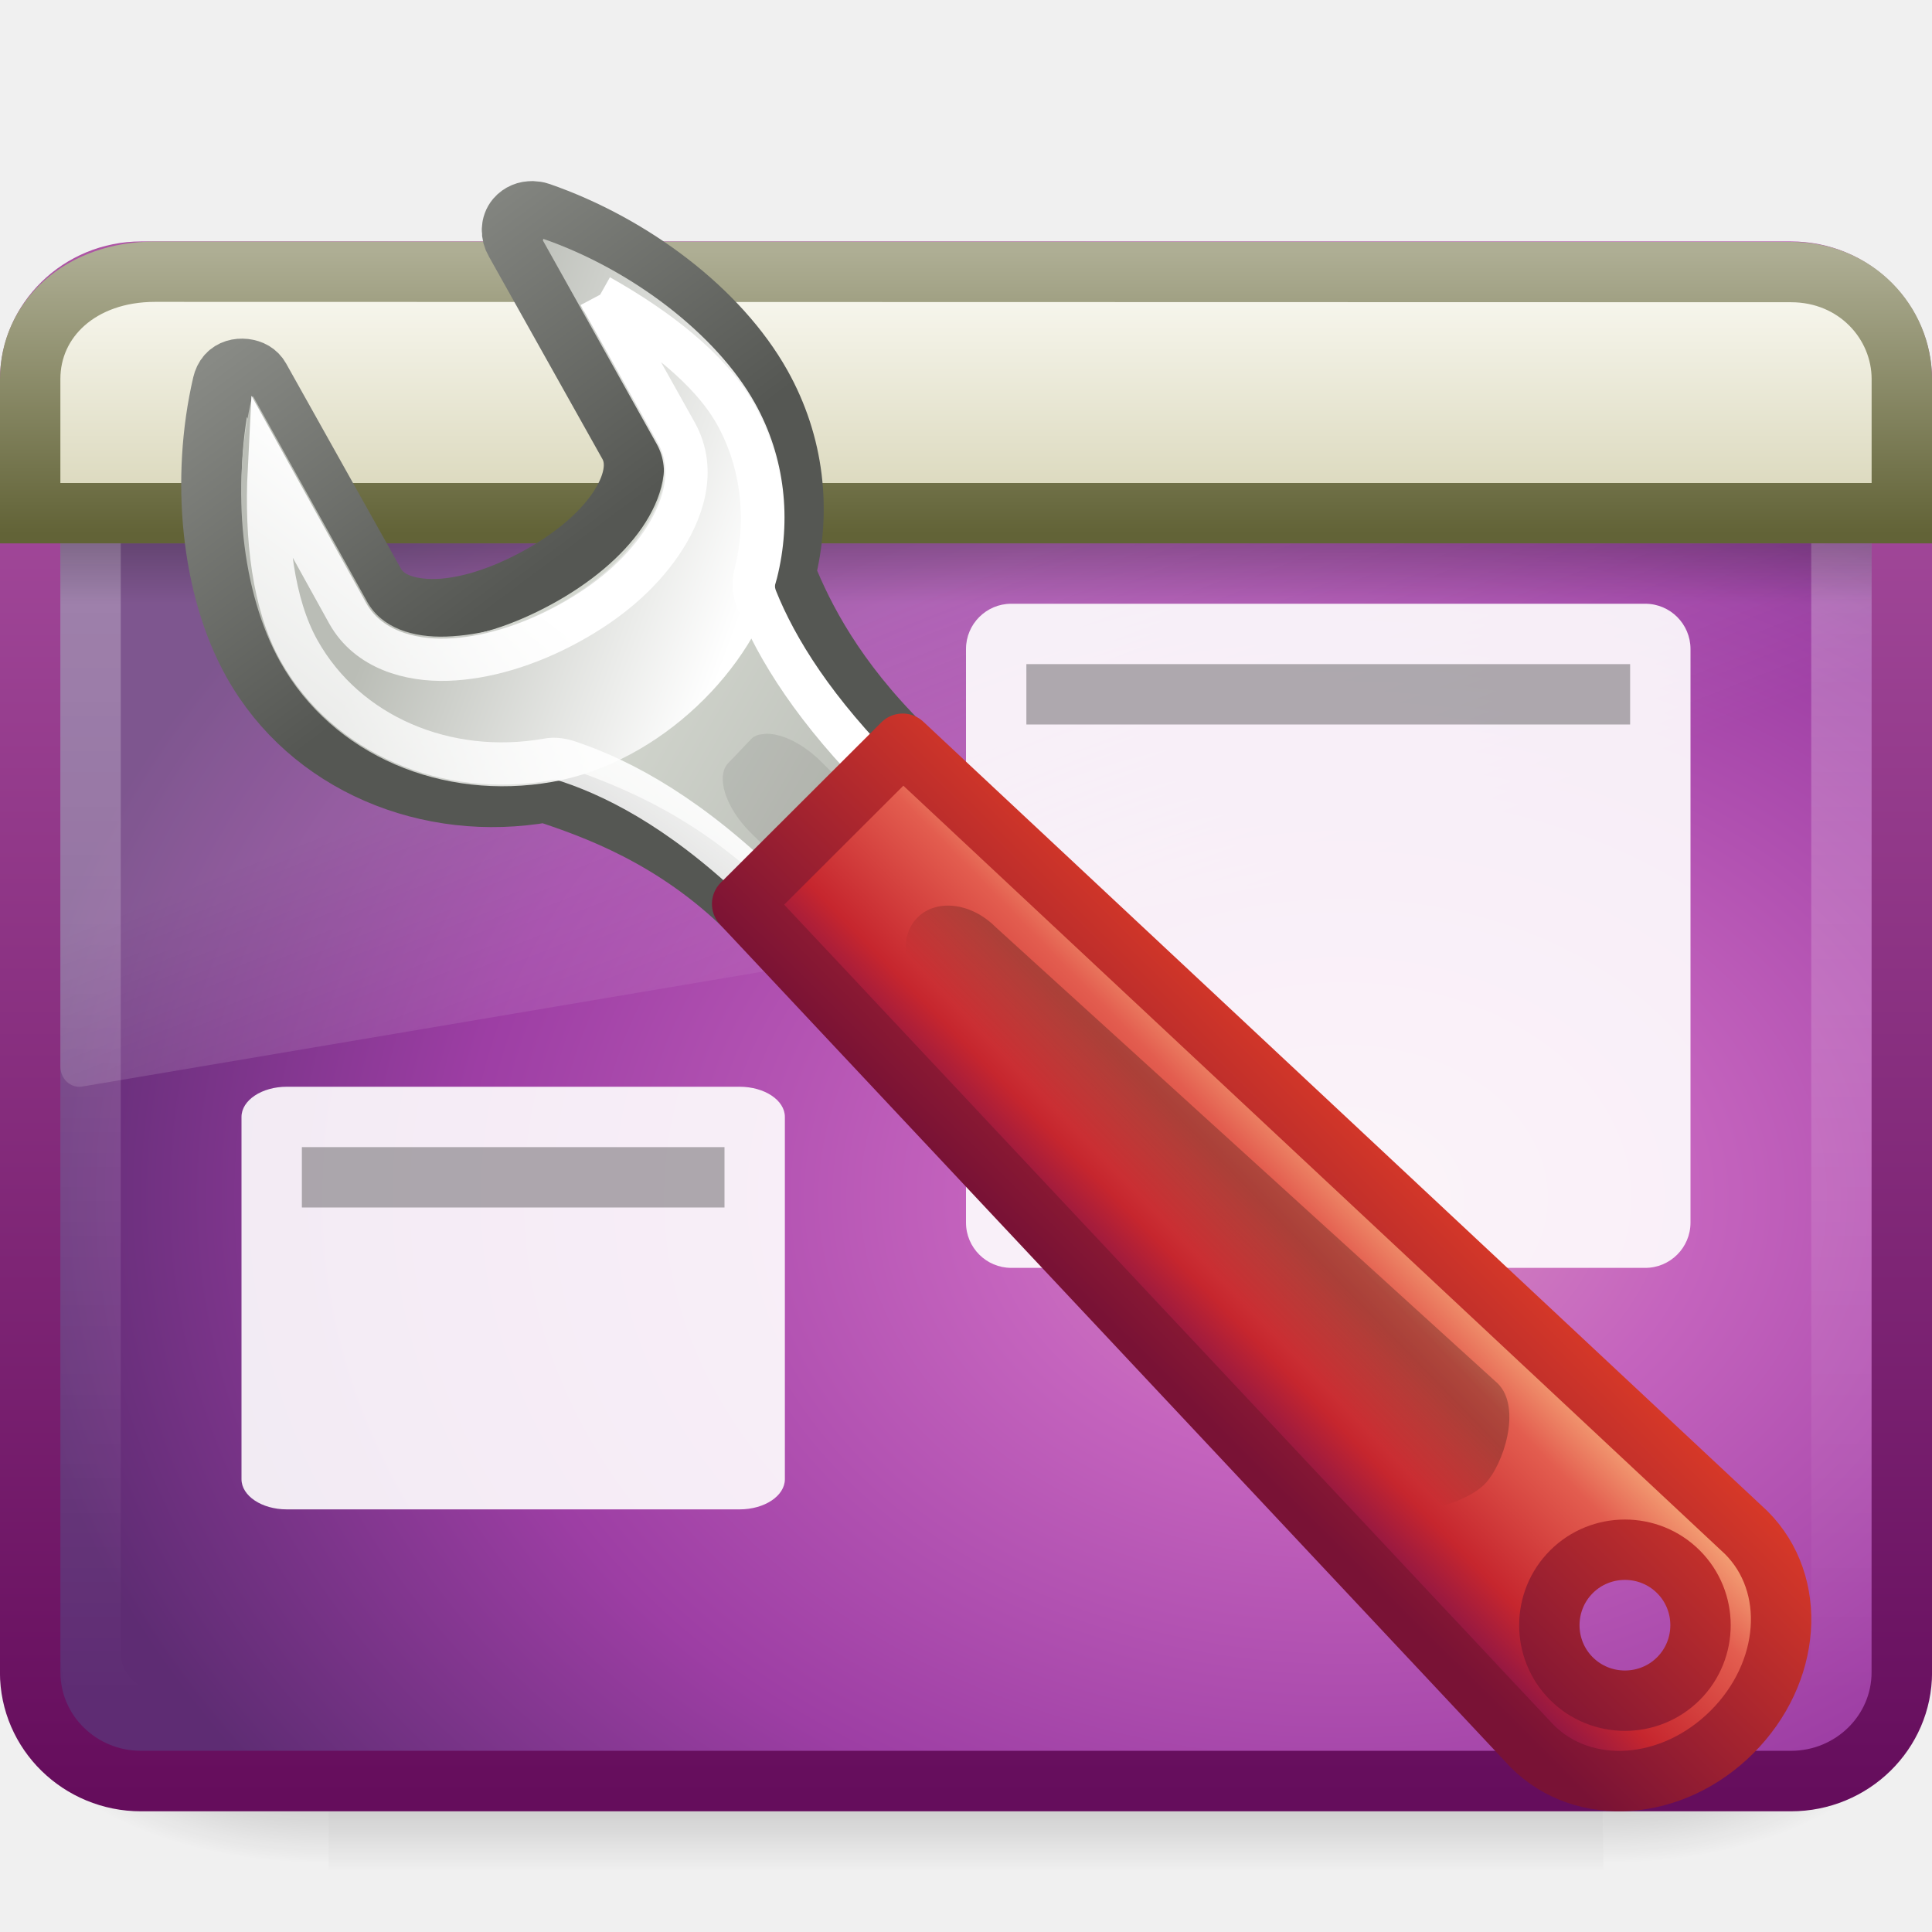
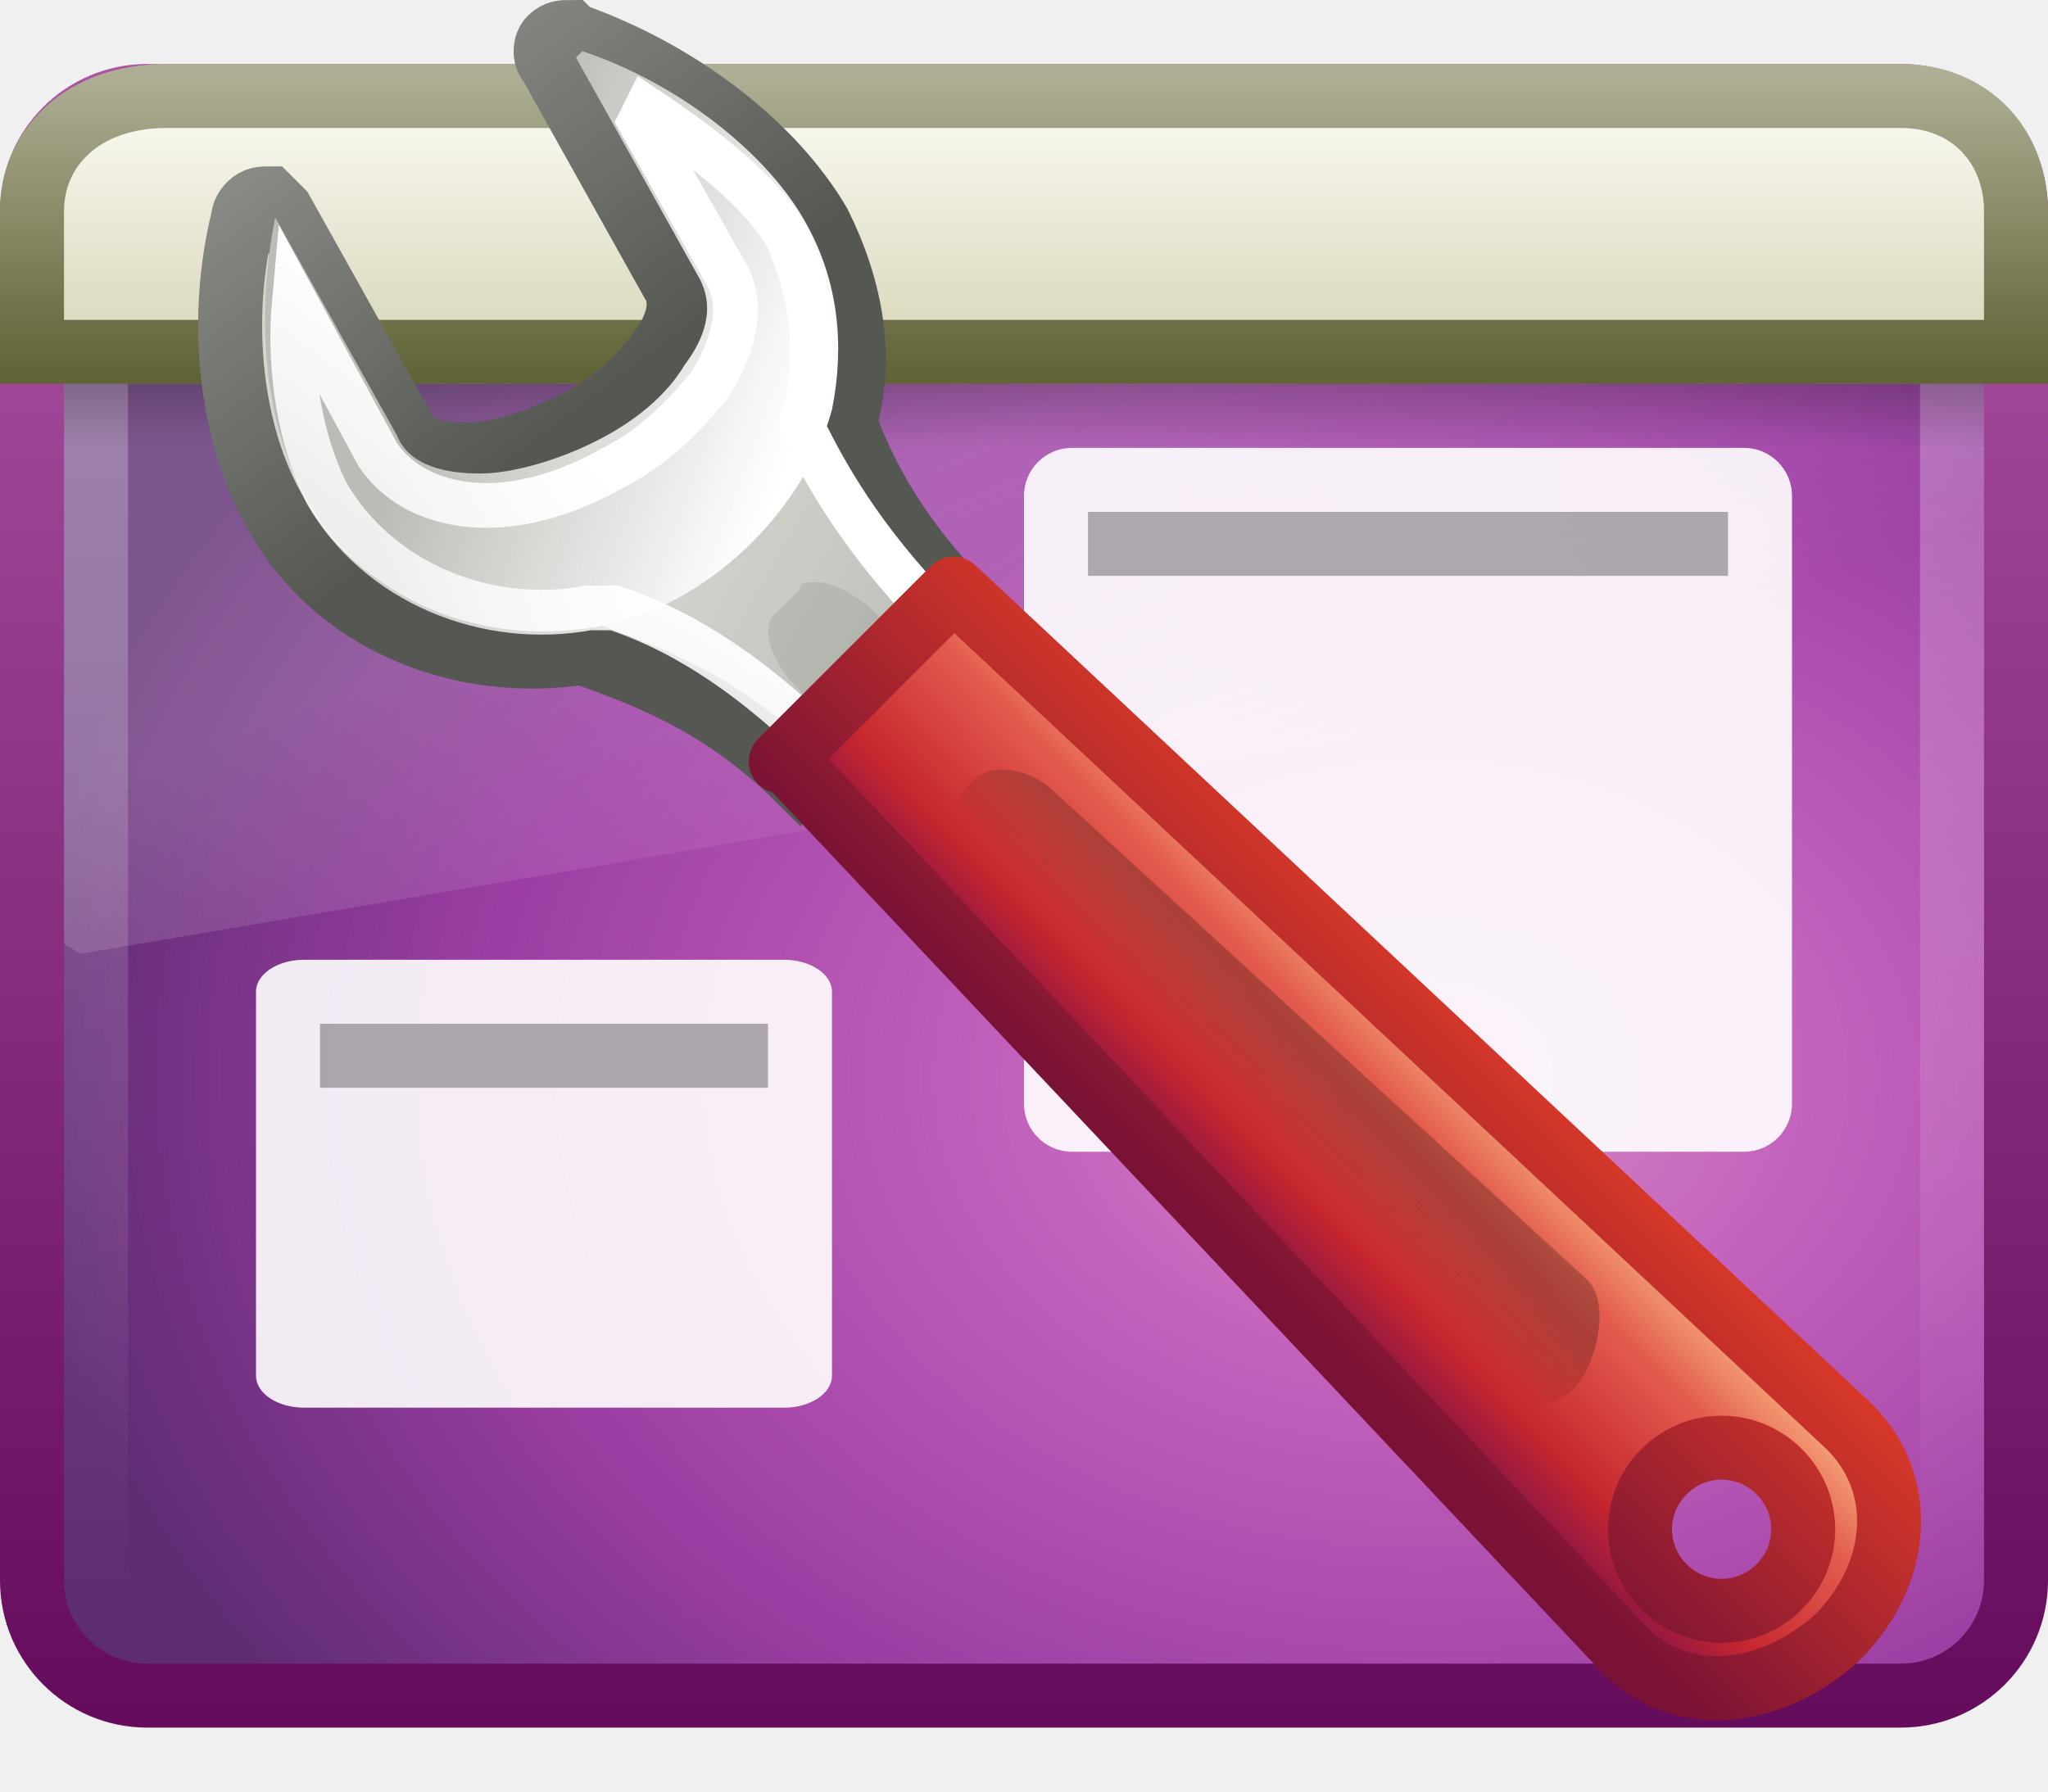
- <svg xmlns="http://www.w3.org/2000/svg" xmlns:xlink="http://www.w3.org/1999/xlink" id="svg4299" width="32px" height="32px" version="1.1">
-   <defs id="defs4301">
-     <linearGradient id="linearGradient3318" x1="304.76" x2="335.3" y1="64.295" y2="81.926" gradientTransform="matrix(-.83846 0 0 .83694 345.02 -36.009)" gradientUnits="userSpaceOnUse">
-       <stop id="stop4436-4" style="stop-color:#d3d7cf" offset="0" />
-       <stop id="stop4438-4" style="stop-color:#babdb6" offset=".183" />
-       <stop id="stop4440-4" style="stop-color:#fff" offset=".319" />
-       <stop id="stop4442-4" style="stop-color:#babdb6" offset=".876" />
-       <stop id="stop4444-7" style="stop-color:#eeeeec" offset="1" />
+ <svg xmlns="http://www.w3.org/2000/svg" viewBox="0 3 32 28" version="1.1">
+   <defs>
+     <linearGradient id="wrench-body" x1="304.76" x2="335.3" y1="64.295" y2="81.926" gradientTransform="matrix(-.83846 0 0 .83694 345.02 -36.009)" gradientUnits="userSpaceOnUse">
+       <stop style="stop-color: #d3d7cf" offset="0" />
+       <stop style="stop-color: #babdb6" offset=".183" />
+       <stop style="stop-color: #fff" offset=".319" />
+       <stop style="stop-color: #babdb6" offset=".876" />
+       <stop style="stop-color: #eeeeec" offset="1" />
    </linearGradient>
-     <linearGradient id="linearGradient3320" x1="301.32" x2="305.67" y1="52.787" y2="58.612" gradientTransform="matrix(-.83846 0 0 .83694 345.02 -36.009)" gradientUnits="userSpaceOnUse">
-       <stop id="stop7446-3" style="stop-color:#888a85" offset="0" />
-       <stop id="stop7448-1" style="stop-color:#555753" offset="1" />
+     <linearGradient id="wrench-stroke" x1="301.32" x2="305.67" y1="52.787" y2="58.612" gradientTransform="matrix(-.83846 0 0 .83694 345.02 -36.009)" gradientUnits="userSpaceOnUse">
+       <stop style="stop-color: #888a85" offset="0" />
+       <stop style="stop-color: #555753" offset="1" />
    </linearGradient>
-     <linearGradient id="linearGradient3322" x1="302.29" x2="308.65" y1="58.443" y2="60.768" gradientTransform="matrix(-.83846 0 0 .83694 344.85 -35.862)" gradientUnits="userSpaceOnUse">
-       <stop id="stop7383-0" style="stop-color:#babdb6" offset="0" />
-       <stop id="stop7385-3" style="stop-color:#fff" offset="1" />
+     <linearGradient id="wrench-top" x1="302.29" x2="308.65" y1="58.443" y2="60.768" gradientTransform="matrix(-.83846 0 0 .83694 344.85 -35.862)" gradientUnits="userSpaceOnUse">
+       <stop style="stop-color: #babdb6" offset="0" />
+       <stop style="stop-color: #fff" offset="1" />
    </linearGradient>
-     <linearGradient id="linearGradient3324" x1="326.6" x2="317.16" y1="75.575" y2="88.006" gradientTransform="matrix(-.83846 0 0 .83694 344.85 -35.862)" gradientUnits="userSpaceOnUse">
-       <stop id="stop7423-0" style="stop-color:#fff" offset="0" />
-       <stop id="stop7425-2" style="stop-color:#fff;stop-opacity:0" offset="1" />
+     <linearGradient id="wrench-outline" x1="326.6" x2="317.16" y1="75.575" y2="88.006" gradientTransform="matrix(-.83846 0 0 .83694 344.85 -35.862)" gradientUnits="userSpaceOnUse">
+       <stop style="stop-color: #fff" offset="0" />
+       <stop style="stop-color: #fff; stop-opacity: 0" offset="1" />
    </linearGradient>
-     <linearGradient id="linearGradient3327" x1="97.442" x2="90.221" y1="35.152" y2="35.079" gradientTransform="matrix(-.50611 -.50534 -.44267 .442 140.8 56.029)" gradientUnits="userSpaceOnUse">
-       <stop id="stop4958-1" style="stop-color:#f8b17e" offset="0" />
-       <stop id="stop4960-1" style="stop-color:#e35d4f" offset=".262" />
-       <stop id="stop4962-5" style="stop-color:#c6262e" offset=".663" />
-       <stop id="stop4964-9" style="stop-color:#690b54" offset="1" />
+     <linearGradient id="handle" x1="97.442" x2="90.221" y1="35.152" y2="35.079" gradientTransform="matrix(-.50611 -.50534 -.44267 .442 140.8 56.029)" gradientUnits="userSpaceOnUse">
+       <stop style="stop-color: #f8b17e" offset="0" />
+       <stop style="stop-color: #e35d4f" offset=".262" />
+       <stop style="stop-color: #c6262e" offset=".663" />
+       <stop style="stop-color: #690b54" offset="1" />
    </linearGradient>
-     <linearGradient id="linearGradient3329" x1="29.278" x2="36.001" y1="34.023" y2="27.273" gradientTransform="matrix(-.61515 0 0 .61463 96.444 5.9078)" gradientUnits="userSpaceOnUse">
-       <stop id="stop2492-4" style="stop-color:#791235" offset="0" />
-       <stop id="stop2494-8" style="stop-color:#dd3b27" offset="1" />
+     <linearGradient id="handle-stroke" x1="29.278" x2="36.001" y1="34.023" y2="27.273" gradientTransform="matrix(-.61515 0 0 .61463 96.444 5.9078)" gradientUnits="userSpaceOnUse">
+       <stop style="stop-color: #791235" offset="0" />
+       <stop style="stop-color: #dd3b27" offset="1" />
    </linearGradient>
-     <linearGradient id="linearGradient3331" x1="-6.308" x2="-9.775" y1="44.229" y2="44.14" gradientTransform="matrix(-.28354 -.28352 -.48112 .4811 94.982 2.1946)" gradientUnits="userSpaceOnUse">
-       <stop id="stop6223-8" offset="0" />
-       <stop id="stop6225-5" style="stop-opacity:0" offset="1" />
+     <linearGradient id="handle-fill" x1="-6.308" x2="-9.775" y1="44.229" y2="44.14" gradientTransform="matrix(-.28354 -.28352 -.48112 .4811 94.982 2.1946)" gradientUnits="userSpaceOnUse">
+       <stop offset="0" />
+       <stop style="stop-opacity: 0" offset="1" />
    </linearGradient>
-     <linearGradient id="linearGradient3337-3" x1="33.579" x2="33.579" y1="5.709" y2="16.323" gradientTransform="matrix(.81484 0 0 .4398 29.781 1.6552)" gradientUnits="userSpaceOnUse">
-       <stop id="stop3793-1-0" style="stop-color:#fdfdf8" offset="0" />
-       <stop id="stop3795-2-5" style="stop-color:#d6d3b4" offset="1" />
+     <linearGradient id="header" x1="33.579" x2="33.579" y1="5.709" y2="16.323" gradientTransform="matrix(.81484 0 0 .4398 29.781 1.6552)" gradientUnits="userSpaceOnUse">
+       <stop style="stop-color: #fdfdf8" offset="0" />
+       <stop style="stop-color: #d6d3b4" offset="1" />
    </linearGradient>
-     <linearGradient id="linearGradient3339-6" x1="16.916" x2="16.916" y1="7.001" y2="14" gradientTransform="matrix(1 0 0 .66674 32.041 -.50096)" gradientUnits="userSpaceOnUse">
-       <stop id="stop3960-9-4" style="stop-color:#aeae94" offset="0" />
-       <stop id="stop3962-4-0" style="stop-color:#626337" offset="1" />
+     <linearGradient id="header-stroke" x1="16.916" x2="16.916" y1="7.001" y2="14" gradientTransform="matrix(1 0 0 .66674 32.041 -.50096)" gradientUnits="userSpaceOnUse">
+       <stop style="stop-color: #aeae94" offset="0" />
+       <stop style="stop-color: #626337" offset="1" />
    </linearGradient>
-     <linearGradient id="linearGradient2469" x1="24.683" x2="24.683" y1="9.242" y2="13.523" gradientTransform="matrix(.65203 0 0 .234 .35571 6.8374)" gradientUnits="userSpaceOnUse">
-       <stop id="stop3284" offset="0" />
-       <stop id="stop3286" style="stop-opacity:0" offset="1" />
+     <linearGradient id="bg-top-shadow" x1="24.683" x2="24.683" y1="9.242" y2="13.523" gradientTransform="matrix(.65203 0 0 .234 .35571 6.8374)" gradientUnits="userSpaceOnUse">
+       <stop offset="0" />
+       <stop style="stop-opacity: 0" offset="1" />
    </linearGradient>
-     <linearGradient id="linearGradient2472" x1="16.626" x2="20.055" y1="15.298" y2="24.628" gradientTransform="matrix(.65306 0 0 .69672 .32653 .84145)" gradientUnits="userSpaceOnUse">
-       <stop id="stop2687" style="stop-color:#fff" offset="0" />
-       <stop id="stop2689" style="stop-color:#fff;stop-opacity:0" offset="1" />
+     <linearGradient id="bg-top" x1="16.626" x2="20.055" y1="15.298" y2="24.628" gradientTransform="matrix(.65306 0 0 .69672 .32653 .84145)" gradientUnits="userSpaceOnUse">
+       <stop style="stop-color: #fff" offset="0" />
+       <stop style="stop-color: #fff; stop-opacity: 0" offset="1" />
    </linearGradient>
-     <linearGradient id="linearGradient2475" x1="12.579" x2="12.579" y1="-7.807" y2="41.827" gradientTransform="matrix(.64388 0 0 .58921 .54601 3.4517)" gradientUnits="userSpaceOnUse">
-       <stop id="stop2240" style="stop-color:#fff" offset="0" />
-       <stop id="stop2242" style="stop-color:#fff;stop-opacity:0" offset="1" />
+     <linearGradient id="bg-border" x1="12.579" x2="12.579" y1="-7.807" y2="41.827" gradientTransform="matrix(.64388 0 0 .58921 .54601 3.4517)" gradientUnits="userSpaceOnUse">
+       <stop style="stop-color: #fff" offset="0" />
+       <stop style="stop-color: #fff; stop-opacity: 0" offset="1" />
    </linearGradient>
-     <radialGradient id="radialGradient2478" cx="26.617" cy="-2.064" r="23" gradientTransform="matrix(-1.2529e-8 -.72003 .96217 0 24.243 38.999)" gradientUnits="userSpaceOnUse">
-       <stop id="stop2749" style="stop-color:#d78ec1" offset="0" />
-       <stop id="stop2751" style="stop-color:#c564be" offset=".262" />
-       <stop id="stop2753" style="stop-color:#9d3ea4" offset=".661" />
-       <stop id="stop2755" style="stop-color:#5e2c73" offset="1" />
+     <radialGradient id="bg-fill" cx="26.617" cy="-2.064" r="23" gradientTransform="matrix(-1.2529e-8 -.72003 .96217 0 24.243 38.999)" gradientUnits="userSpaceOnUse">
+       <stop style="stop-color: #d78ec1" offset="0" />
+       <stop style="stop-color: #c564be" offset=".262" />
+       <stop style="stop-color: #9d3ea4" offset=".661" />
+       <stop style="stop-color: #5e2c73" offset="1" />
    </radialGradient>
-     <linearGradient id="linearGradient2480" x1="10.014" x2="10.014" y1="44.96" y2="2.877" gradientTransform="matrix(.65957 0 0 .61045 .17026 2.3415)" gradientUnits="userSpaceOnUse">
-       <stop id="stop2759" style="stop-color:#650d5c" offset="0" />
-       <stop id="stop2761" style="stop-color:#ad53a5" offset="1" />
+     <linearGradient id="bg-stroke" x1="10.014" x2="10.014" y1="44.96" y2="2.877" gradientTransform="matrix(.65957 0 0 .61045 .17026 2.3415)" gradientUnits="userSpaceOnUse">
+       <stop style="stop-color: #650d5c" offset="0" />
+       <stop style="stop-color: #ad53a5" offset="1" />
    </linearGradient>
-     <linearGradient id="linearGradient3405" x1="302.86" x2="302.86" y1="366.65" y2="609.51" gradientTransform="matrix(2.7744 0 0 1.9697 -1892.2 -872.89)" gradientUnits="userSpaceOnUse">
-       <stop id="stop5050" style="stop-opacity:0" offset="0" />
-       <stop id="stop5056" offset=".5" />
-       <stop id="stop5052" style="stop-opacity:0" offset="1" />
-     </linearGradient>
-     <radialGradient id="radialGradient3407" cx="605.71" cy="486.65" r="117.14" gradientTransform="matrix(2.7744 0 0 1.9697 -1891.6 -872.89)" gradientUnits="userSpaceOnUse" xlink:href="#linearGradient5060" />
-     <linearGradient id="linearGradient5060">
-       <stop id="stop5062" offset="0" />
-       <stop id="stop5064" style="stop-opacity:0" offset="1" />
-     </linearGradient>
-     <radialGradient id="radialGradient4297" cx="605.71" cy="486.65" r="117.14" gradientTransform="matrix(-2.7744 0 0 1.9697 112.76 -872.89)" gradientUnits="userSpaceOnUse" xlink:href="#linearGradient5060" />
  </defs>
-   <g id="layer1">
-     <g id="g2583" transform="matrix(.01576 0 0 .012543 30.018 26.89)">
-       <rect id="rect2585" x="-1559.3" y="-150.7" width="1339.6" height="478.36" style="fill:url(#linearGradient3405);opacity:.402" />
-       <path id="path2587" d="m-219.62-150.68v478.33c142.87 0.9 345.4-107.17 345.4-239.2 0-132.03-159.44-239.13-345.4-239.13z" style="fill:url(#radialGradient3407);opacity:.402" />
-       <path id="path2589" d="m-1559.3-150.68v478.33c-142.87 0.9-345.4-107.17-345.4-239.2 0-132.03 159.44-239.13 345.4-239.13z" style="fill:url(#radialGradient4297);opacity:.402" />
-     </g>
-     <rect id="rect2591" x=".5" y="4.5" width="31" height="25" rx="1.837" ry="1.801" style="fill-rule:evenodd;fill:url(#radialGradient2478);stroke-linecap:round;stroke-linejoin:round;stroke-width:1.002;stroke:url(#linearGradient2480)" />
-     <rect id="rect2645" x="1.5" y="5.5" width="29" height="23" rx="1.144" ry="1.115" style="fill:none;opacity:.4;stroke-linecap:round;stroke-linejoin:round;stroke:url(#linearGradient2475)" />
-     <path id="path2651" d="m2.429 5c-0.789 0-1.429 0.682-1.429 1.524v11.148c0.002 0.094 0.04 0.182 0.106 0.245 0.066 0.062 0.153 0.092 0.241 0.082l29.388-4.964c0.151-0.025 0.263-0.163 0.265-0.327v-6.183c0-0.842-0.639-1.524-1.429-1.524h-27.143z" style="fill-rule:evenodd;fill:url(#linearGradient2472);opacity:.2" />
-     <rect id="rect1436" x="1" y="9" width="30" height="1" rx="0" ry="0" style="fill-rule:evenodd;fill:url(#linearGradient2469);opacity:.2" />
-     <path id="rect2311" d="m2.567 4.5s27.098 0.006 27.098 0.006c1.078 0 1.835 0.841 1.835 1.771v2.223h-31v-2.223c0-0.992 0.833-1.777 2.067-1.777z" style="color:#000000;fill-rule:evenodd;fill:url(#linearGradient3337-3);stroke:url(#linearGradient3339-6)" />
-     <rect id="rect7303" x="4" y="18" width="9" height="7" rx=".75" ry=".5" style="fill:#fff;opacity:.9" />
-     <rect id="rect7305" x="5" y="19" width="7" height="1" style="opacity:.3" />
-     <rect id="rect7303-8" x="16" y="10" width="12" height="11" rx=".75" ry=".75" style="fill:#fff;opacity:.9" />
-     <rect id="rect7305-5" x="17" y="11" width="10" height="1" style="opacity:.3" />
-     <g id="g3310" transform="matrix(-1 0 0 1 97.954 -3.7585)">
-       <path id="path6912-9" d="m89.135 7.259c0.101-0.005 0.202 0.036 0.269 0.115 0.09 0.106 0.09 0.263 0.019 0.384l-1.884 3.361c-0.169 0.302-0.08 0.697 0.192 1.095 0.275 0.401 0.74 0.795 1.326 1.114 0.586 0.319 1.163 0.502 1.653 0.519 0.487 0.016 0.868-0.12 1.038-0.423l1.903-3.4c0.053-0.094 0.142-0.141 0.25-0.154 0.108-0.012 0.217 0.016 0.288 0.096 0.039 0.041 0.064 0.099 0.077 0.154 0.365 1.569 0.192 3.374-0.5 4.61-0.945 1.688-2.917 2.492-4.844 2.151-0.788 0.264-2.126 0.724-3.364 1.952l-2.553-2.716c1.116-1.107 1.638-2.117 1.938-2.866-0.26-1.036-0.144-2.133 0.404-3.112 0.692-1.236 2.133-2.329 3.672-2.862 0.033-0.012 0.082-0.018 0.115-0.019z" style="enable-background:new;fill-rule:evenodd;fill:url(#linearGradient3318);stroke-dashoffset:.361;stroke-linecap:round;stroke-linejoin:round;stroke:url(#linearGradient3320)" />
-       <path id="path7379-6" d="m88.964 7.712c-0.016 0.006-0.006 0.026 0 0.026l-1.887 3.374c-0.255 0.455-0.071 0.991 0.236 1.438 0.31 0.452 0.79 0.889 1.415 1.229 0.626 0.341 1.284 0.504 1.834 0.523 0.549 0.019 1.065-0.138 1.31-0.575l1.887-3.4c0.011-0.002 0.028 0.002 0.026 0-0.017-0.018-0.003 0.013 0 0.026 0.348 1.497 0.167 3.226-0.472 4.368-0.874 1.561-2.699 2.307-4.507 1.988-1.799-0.321-3.337-1.886-3.721-3.374-0.242-0.964-0.139-2 0.367-2.903 0.637-1.138 2.039-2.21 3.511-2.72l-4.3e-5 -8.36e-5z" style="enable-background:new;fill-rule:evenodd;fill:url(#linearGradient3322)" />
-       <path id="path4756-2" d="m88.024 8.654-1.269 2.267c-0.358 0.639-0.098 1.337 0.25 1.844 0.352 0.513 0.865 0.959 1.538 1.325 0.675 0.367 1.375 0.574 1.999 0.595 0.625 0.021 1.317-0.168 1.653-0.768l1.307-2.362c0.056 1.103-0.072 2.213-0.5 2.977-0.789 1.409-2.451 2.099-4.114 1.806-0.122-0.024-0.248-0.003-0.365 0.038-0.901 0.303-2.026 0.92-3.326 2.209l-0.615 0.615-1.903-1.901 0.596-0.595c1.172-1.162 1.814-2.188 2.153-3.035 0.051-0.132 0.053-0.266 0.019-0.403-0.22-0.877-0.128-1.837 0.327-2.651 0.416-0.743 1.292-1.421 2.249-1.959z" style="enable-background:new;fill:none;stroke-dashoffset:.361;stroke-linecap:round;stroke-width:.7;stroke:url(#linearGradient3324)" />
-       <path id="rect7166-1" d="m85.294 15.915c0.084 0.007 0.159 0.024 0.211 0.077l0.384 0.403c0.212 0.211 0.057 0.731-0.365 1.152l-1.307 1.287-1.153-1.172 1.288-1.287c0.317-0.316 0.689-0.483 0.942-0.461z" style="enable-background:new;fill-rule:evenodd;opacity:.08" />
-       <path id="path6899-7" d="m85.661 18.732-13.085 13.949c-0.858 0.857-2.328 0.745-3.309-0.235-0.981-0.98-1.094-2.447-0.235-3.304l13.971-13.065 2.659 2.654zm-13.735 11.06c-0.488-0.487-1.284-0.487-1.772 0-0.488 0.487-0.488 1.282-1e-6 1.77 0.488 0.487 1.284 0.487 1.772 0 0.488-0.487 0.488-1.282 0-1.77z" style="enable-background:new;fill:url(#linearGradient3327);stroke-dashoffset:.7;stroke-linecap:round;stroke-linejoin:round;stroke-width:1;stroke:url(#linearGradient3329)" />
-       <path id="rect6533-8" d="m82.757 18.955c-0.314-0.314-0.889-0.245-1.289 0.155l-8.324 7.566c-0.4 0.4-0.091 1.354 0.223 1.668 0.314 0.314 1.268 0.624 1.668 0.224l7.567-8.324c0.4-0.4 0.469-0.975 0.155-1.289z" style="fill:url(#linearGradient3331);opacity:.231" />
+   <g>
+     <rect x=".5" y="4.5" width="31" height="25" rx="1.8" ry="1.8" style="fill: url(#bg-fill); fill-rule: evenodd; stroke: url(#bg-stroke); stroke-width: 1; stroke-linecap: round; stroke-linejoin: round" />
+     <rect x="1.5" y="5.5" width="29" height="23" rx="1.1" ry="1.1" style="fill: none; stroke: url(#bg-border); stroke-linecap: round; stroke-linejoin: round; opacity: .4" />
+     <path d="M 2.4 5 c -0.8 0 -1.4 0.7 -1.4 1.5 v 11.1 c 0 0.1 0 0.2 0.1 0.2 c 0.1 0.1 0.2 0.1 0.2 0.1 l 29.4 -5 c 0.2 0 0.3 -0.2 0.3 -0.3 v -6.2 c 0 -0.8 -0.6 -1.5 -1.4 -1.5 h -27.1 z" style="fill: url(#bg-top); fill-rule: evenodd; opacity: .2" />
+     <rect x="1" y="9" width="30" height="1" rx="0" ry="0" style="fill: url(#bg-top-shadow); fill-rule: evenodd; opacity: .2" />
+     <path d="M 2.6 4.5 s 27.1 0 27.1 0 c 1.1 0 1.8 0.8 1.8 1.8 v 2.2 h -31 v -2.2 c 0 -1 0.8 -1.8 2.1 -1.8 z" style="fill: url(#header); fill-rule: evenodd; stroke: url(#header-stroke); color: #000000" />
+     <rect x="4" y="18" width="9" height="7" rx=".75" ry=".5" style="fill: #ffffff; opacity: .9" />
+     <rect x="5" y="19" width="7" height="1" style="opacity: .3" />
+     <rect x="16" y="10" width="12" height="11" rx=".75" ry=".75" style="fill: #ffffff; opacity: .9" />
+     <rect x="17" y="11" width="10" height="1" style="opacity: .3" />
+     <g transform="matrix(-1,0,0,1,98,-3.8)">
+       <path d="M 89.1 7.3 c 0.1 0 0.2 0 0.3 0.1 c 0.1 0.1 0.1 0.3 0 0.4 l -1.9 3.4 c -0.2 0.3 -0.1 0.7 0.2 1.1 c 0.3 0.4 0.7 0.8 1.3 1.1 c 0.6 0.3 1.2 0.5 1.7 0.5 c 0.5 0 0.9 -0.1 1 -0.4 l 1.9 -3.4 c 0.1 -0.1 0.1 -0.1 0.2 -0.2 c 0.1 0 0.2 0 0.3 0.1 c 0 0 0.1 0.1 0.1 0.2 c 0.4 1.6 0.2 3.4 -0.5 4.6 c -0.9 1.7 -2.9 2.5 -4.8 2.2 c -0.8 0.3 -2.1 0.7 -3.4 2 l -2.6 -2.7 c 1.1 -1.1 1.6 -2.1 1.9 -2.9 c -0.3 -1 -0.1 -2.1 0.4 -3.1 c 0.7 -1.2 2.1 -2.3 3.7 -2.9 c 0 0 0.1 0 0.1 0 z" style="fill: url(#wrench-body); fill-rule: evenodd; stroke: url(#wrench-stroke);" />
+       <path d="M 89 7.7 c 0 0 0 0 0 0 l -1.9 3.4 c -0.3 0.5 -0.1 1 0.2 1.4 c 0.3 0.5 0.8 0.9 1.4 1.2 c 0.6 0.3 1.3 0.5 1.8 0.5 c 0.5 0 1.1 -0.1 1.3 -0.6 l 1.9 -3.4 c 0 0 0 0 0 0 c 0 0 0 0 0 0 c 0.3 1.5 0.2 3.2 -0.5 4.4 c -0.9 1.6 -2.7 2.3 -4.5 2 c -1.8 -0.3 -3.3 -1.9 -3.7 -3.4 c -0.2 -1 -0.1 -2 0.4 -2.9 c 0.6 -1.1 2 -2.2 3.5 -2.7 l 0 0 z" style="fill: url(#wrench-top); fill-rule: evenodd; enable-background: new" />
+       <path d="M 88 8.7 l -1.3 2.3 c -0.4 0.6 -0.1 1.3 0.2 1.8 c 0.4 0.5 0.9 1 1.5 1.3 c 0.7 0.4 1.4 0.6 2 0.6 c 0.6 0 1.3 -0.2 1.7 -0.8 l 1.3 -2.4 c 0.1 1.1 -0.1 2.2 -0.5 3 c -0.8 1.4 -2.5 2.1 -4.1 1.8 c -0.1 0 -0.2 0 -0.4 0 c -0.9 0.3 -2 0.9 -3.3 2.2 l -0.6 0.6 l -1.9 -1.9 l 0.6 -0.6 c 1.2 -1.2 1.8 -2.2 2.2 -3 c 0.1 -0.1 0.1 -0.3 0 -0.4 c -0.2 -0.9 -0.1 -1.8 0.3 -2.7 c 0.4 -0.7 1.3 -1.4 2.2 -2 z" style="fill: none; stroke: url(#wrench-outline); stroke-linecap: round; enable-background: new; stroke-dashoffset: .361; stroke-width: .7" />
+       <path d="M 85.3 15.9 c 0.1 0 0.2 0 0.2 0.1 l 0.4 0.4 c 0.2 0.2 0.1 0.7 -0.4 1.2 l -1.3 1.3 l -1.2 -1.2 l 1.3 -1.3 c 0.3 -0.3 0.7 -0.5 0.9 -0.5 z" style="opacity: .08" />
+       <path d="M 85.7 18.7 l -13.1 13.9 c -0.9 0.9 -2.3 0.7 -3.3 -0.2 c -1 -1 -1.1 -2.4 -0.2 -3.3 l 14 -13.1 l 2.7 2.7 z m -13.7 11.1 c -0.5 -0.5 -1.3 -0.5 -1.8 0 c -0.5 0.5 -0.5 1.3 0 1.8 c 0.5 0.5 1.3 0.5 1.8 0 c 0.5 -0.5 0.5 -1.3 0 -1.8 z" style="fill: url(#handle); stroke: url(#handle-stroke); stroke-linecap: round; stroke-linejoin: round; enable-background: new; stroke-dashoffset: .7; stroke-width: 1" />
+       <path d="M 82.8 19 c -0.3 -0.3 -0.9 -0.2 -1.3 0.2 l -8.3 7.6 c -0.4 0.4 -0.1 1.4 0.2 1.7 c 0.3 0.3 1.3 0.6 1.7 0.2 l 7.6 -8.3 c 0.4 -0.4 0.5 -1 0.2 -1.3 z" style="fill: url(#handle-fill); opacity: .231" />
    </g>
  </g>
</svg>
